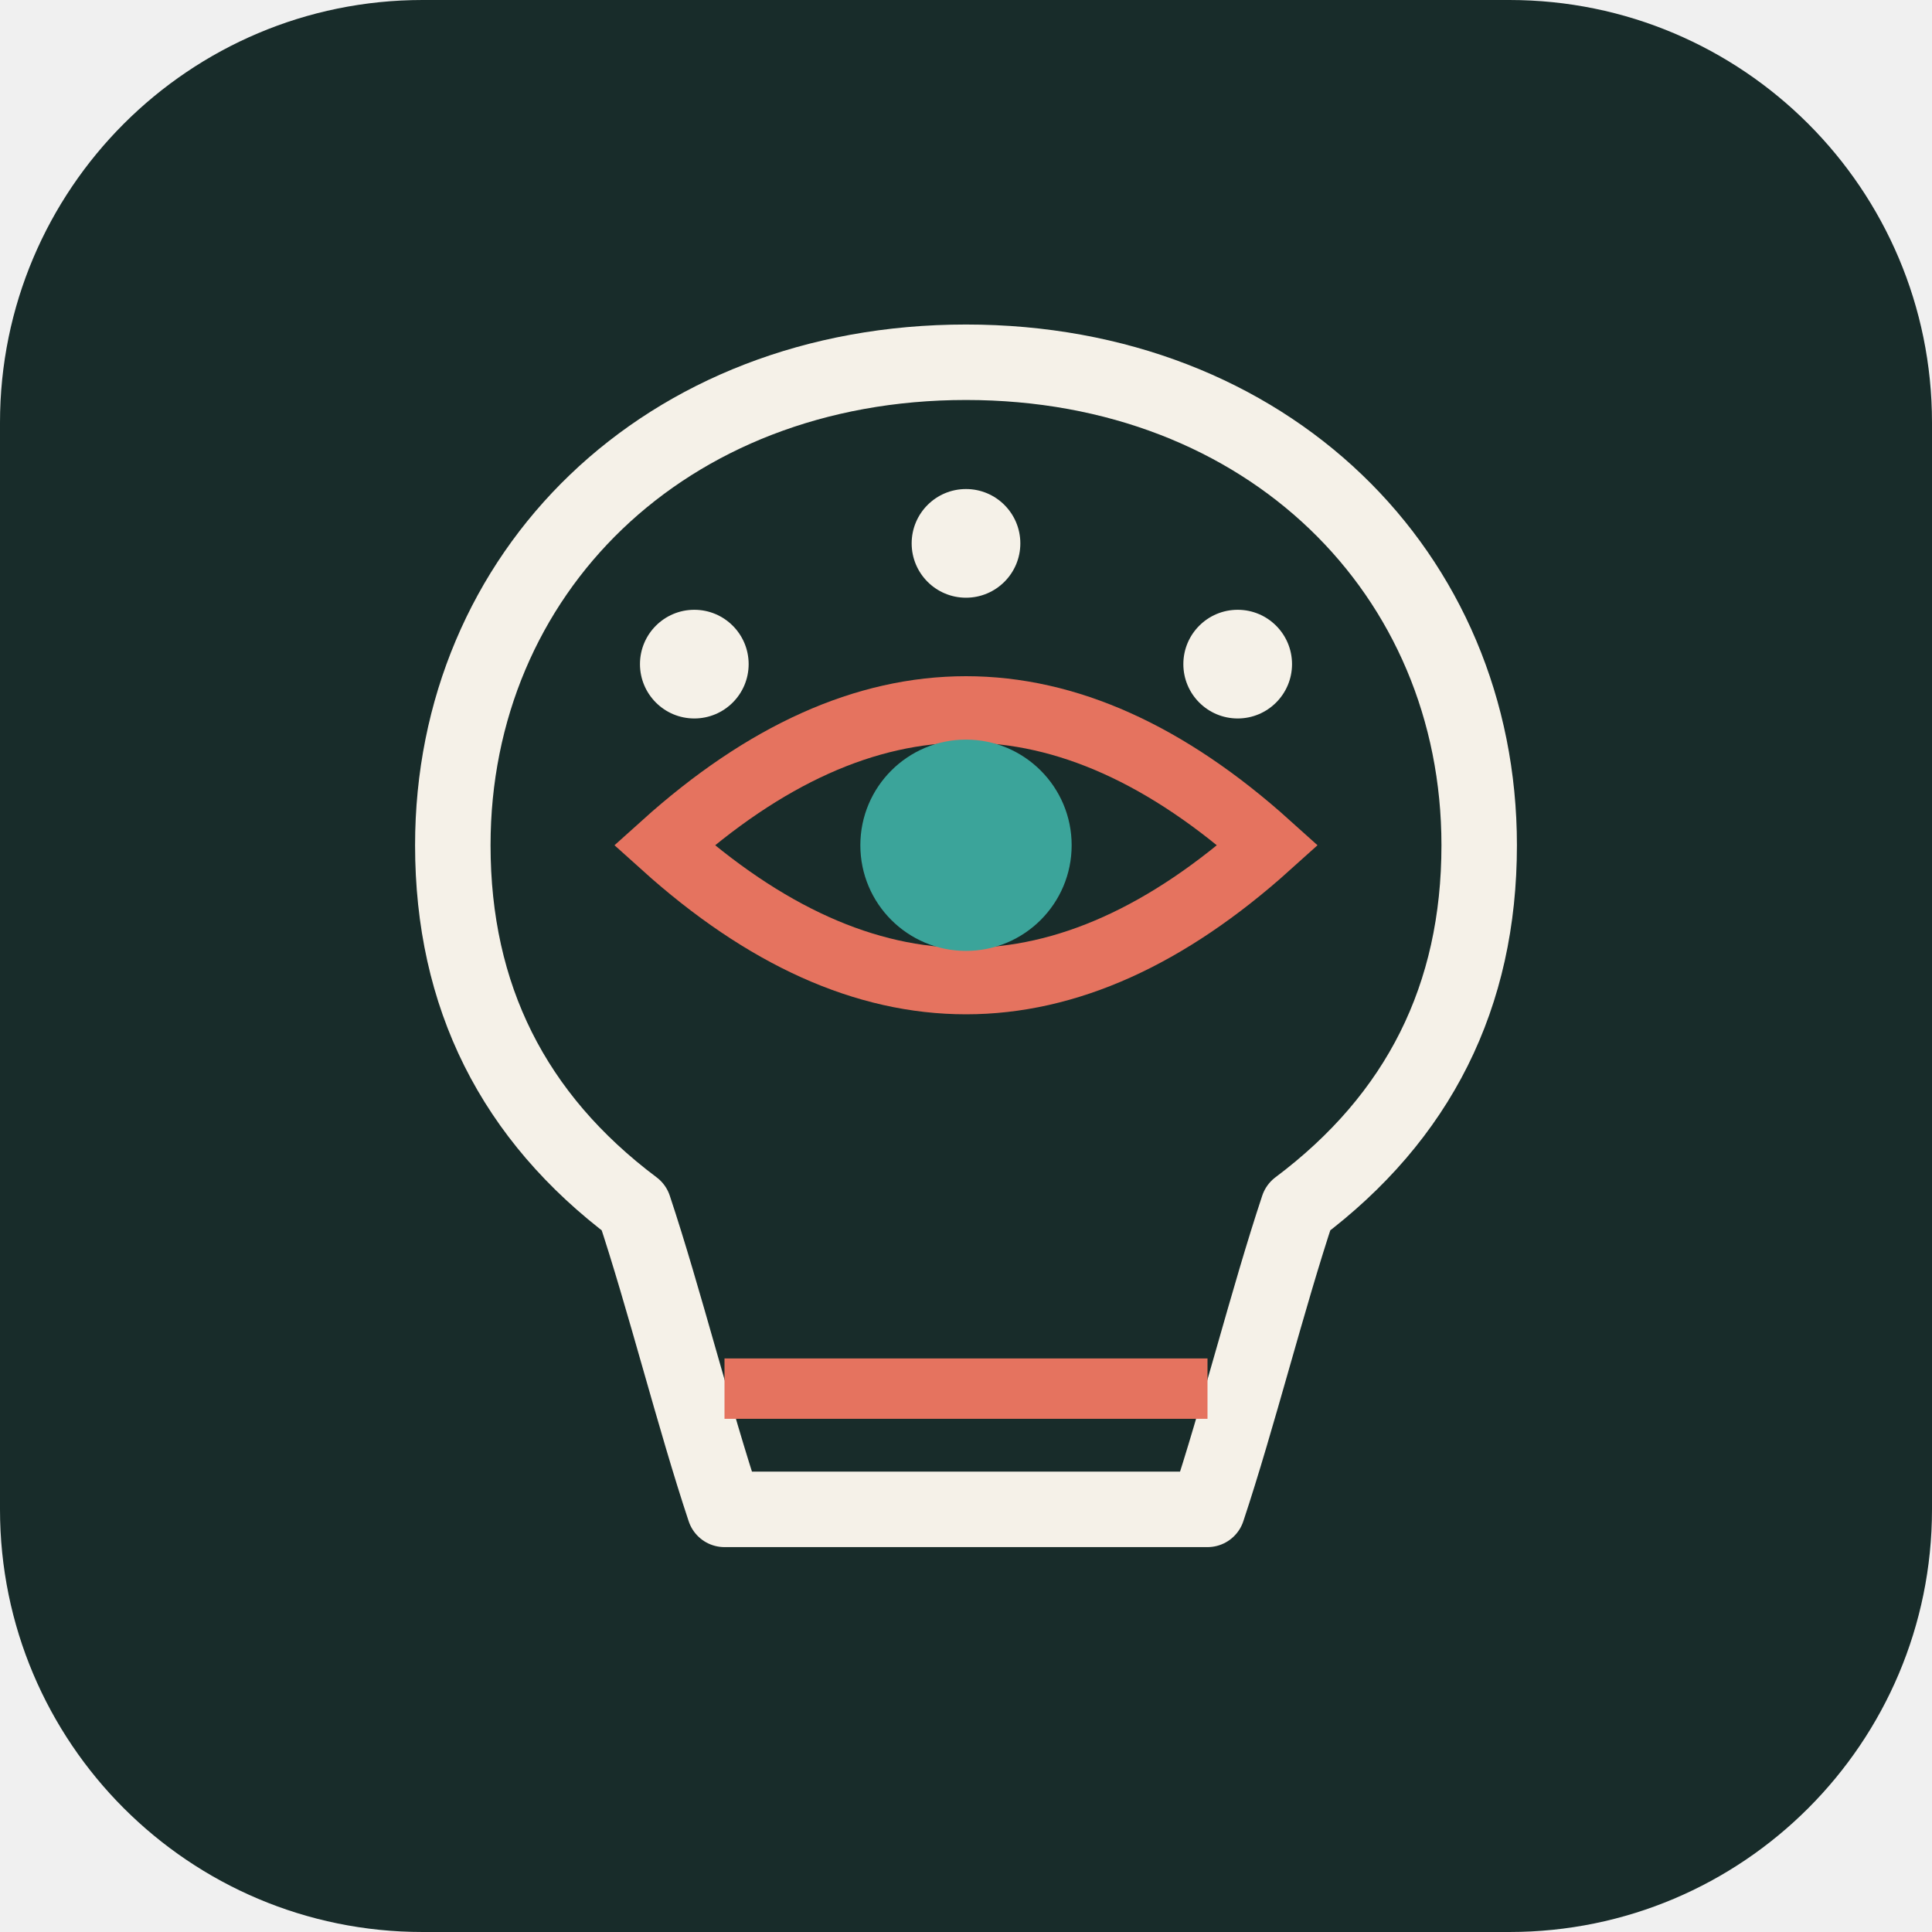
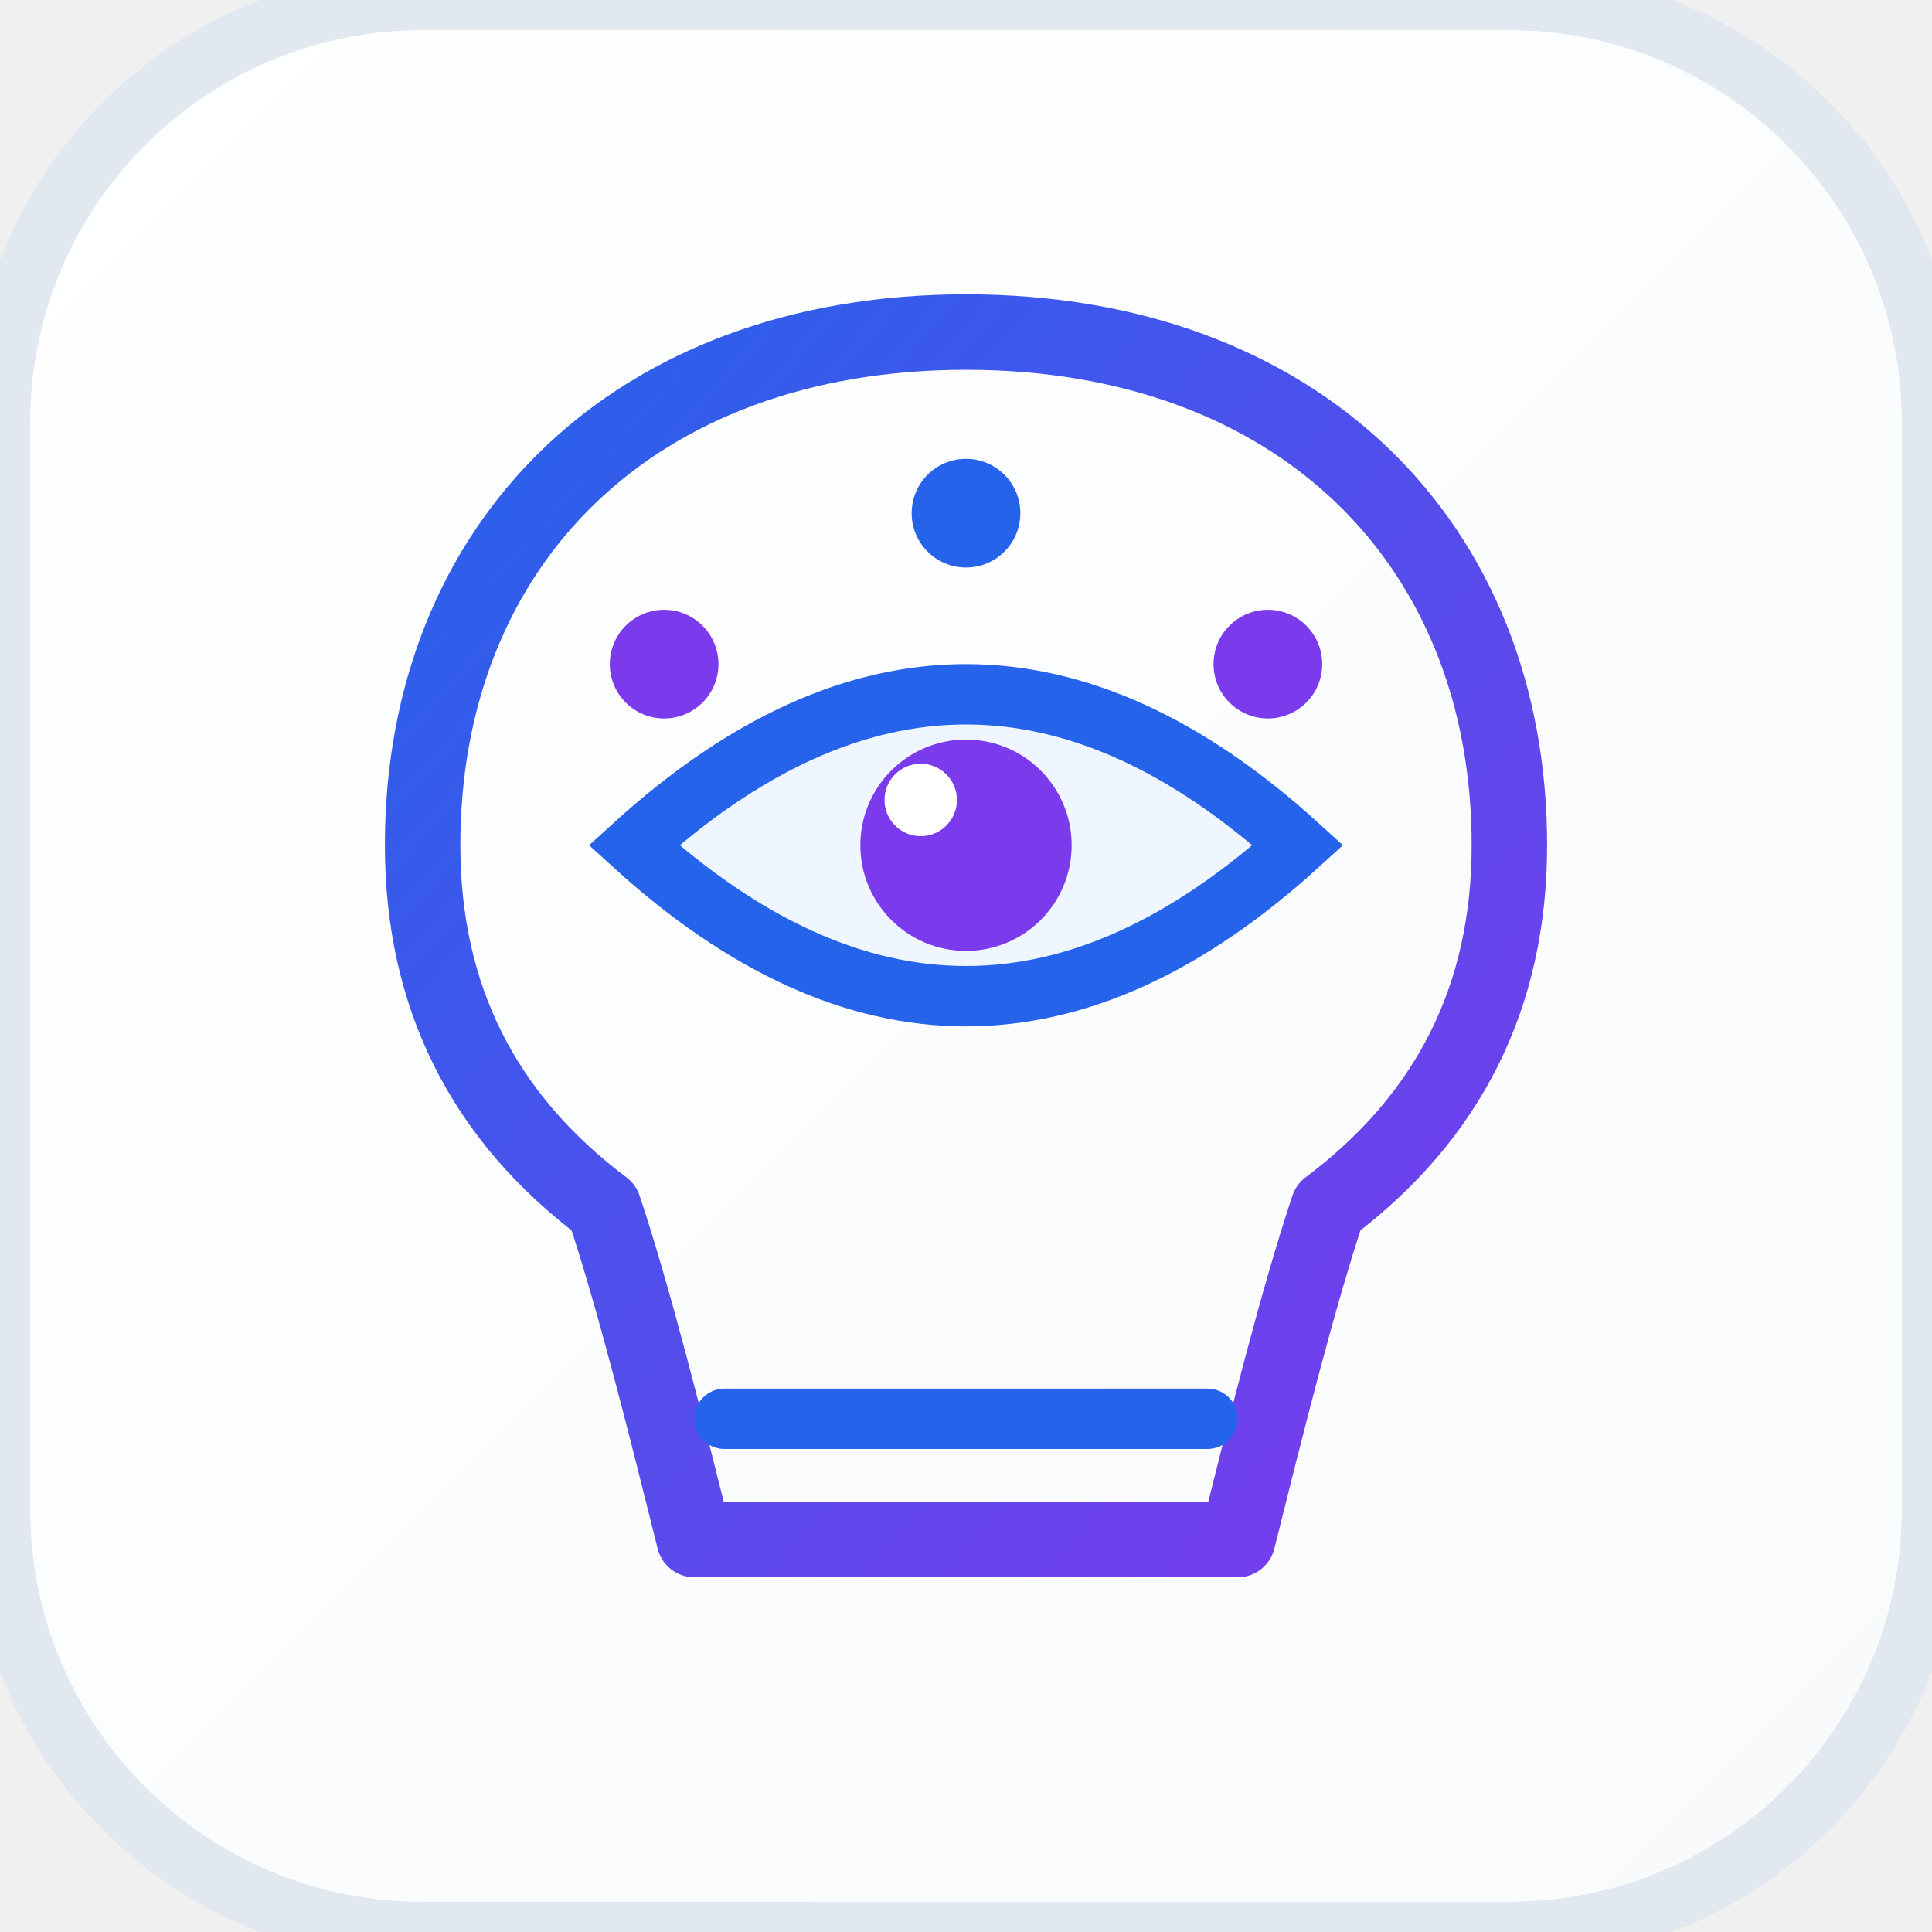
<svg xmlns="http://www.w3.org/2000/svg" viewBox="0 0 64 64">
-   <rect width="64" height="64" rx="14" fill="#182c2a" />
-   <path d="M32 12 C22 12 15 19 15 28 C15 33 17 37 21 40 C22 43 23 47 24 50 L40 50 C41 47 42 43 43 40 C47 37 49 33 49 28 C49 19 42 12 32 12 Z" fill="none" stroke="#f5f1e8" stroke-width="2.5" stroke-linejoin="round" />
-   <path d="M22 28 Q32 19 42 28 Q32 37 22 28 Z" fill="none" stroke="#e5735f" stroke-width="2.2" />
-   <circle cx="32" cy="28" r="3.5" fill="#3ba49a" />
-   <circle cx="32" cy="18" r="1.8" fill="#f5f1e8" />
-   <circle cx="23" cy="22" r="1.8" fill="#f5f1e8" />
-   <circle cx="41" cy="22" r="1.8" fill="#f5f1e8" />
-   <line x1="24" y1="46" x2="40" y2="46" stroke="#e5735f" stroke-width="2" />
+   <defs>
+     <linearGradient id="favGrad" x1="0%" y1="0%" x2="100%" y2="100%">
+       <stop offset="0%" stop-color="#ffffff" />
+       <stop offset="100%" stop-color="#f8fafc" />
+     </linearGradient>
+     <linearGradient id="neonGlow" x1="0%" y1="0%" x2="100%" y2="100%">
+       <stop offset="0%" stop-color="#2563eb" />
+       <stop offset="100%" stop-color="#7c3aed" />
+     </linearGradient>
+   </defs>
+   <rect width="64" height="64" rx="14" fill="url(#favGrad)" stroke="#e2e8f0" stroke-width="2" />
+   <path d="M32 11 C21 11 14 18 14 28 C14 33 16 37 20 40 C21 43 22 47 23 51 L41 51 C42 47 43 43 44 40 C48 37 50 33 50 28 C50 18 43 11 32 11 Z" fill="none" stroke="url(#neonGlow)" stroke-width="2.5" stroke-linejoin="round" />
+   <path d="M21 28 Q32 18 43 28 Q32 38 21 28 Z" fill="#eff6ff" stroke="#2563eb" stroke-width="2" />
+   <circle cx="32" cy="28" r="3.5" fill="#7c3aed" />
+   <circle cx="30.5" cy="26.5" r="1.2" fill="#ffffff" />
+   <circle cx="32" cy="17" r="1.8" fill="#2563eb" />
+   <circle cx="22" cy="22" r="1.8" fill="#7c3aed" />
+   <circle cx="42" cy="22" r="1.8" fill="#7c3aed" />
+   <line x1="24" y1="47" x2="40" y2="47" stroke="#2563eb" stroke-width="2" stroke-linecap="round" />
</svg>
